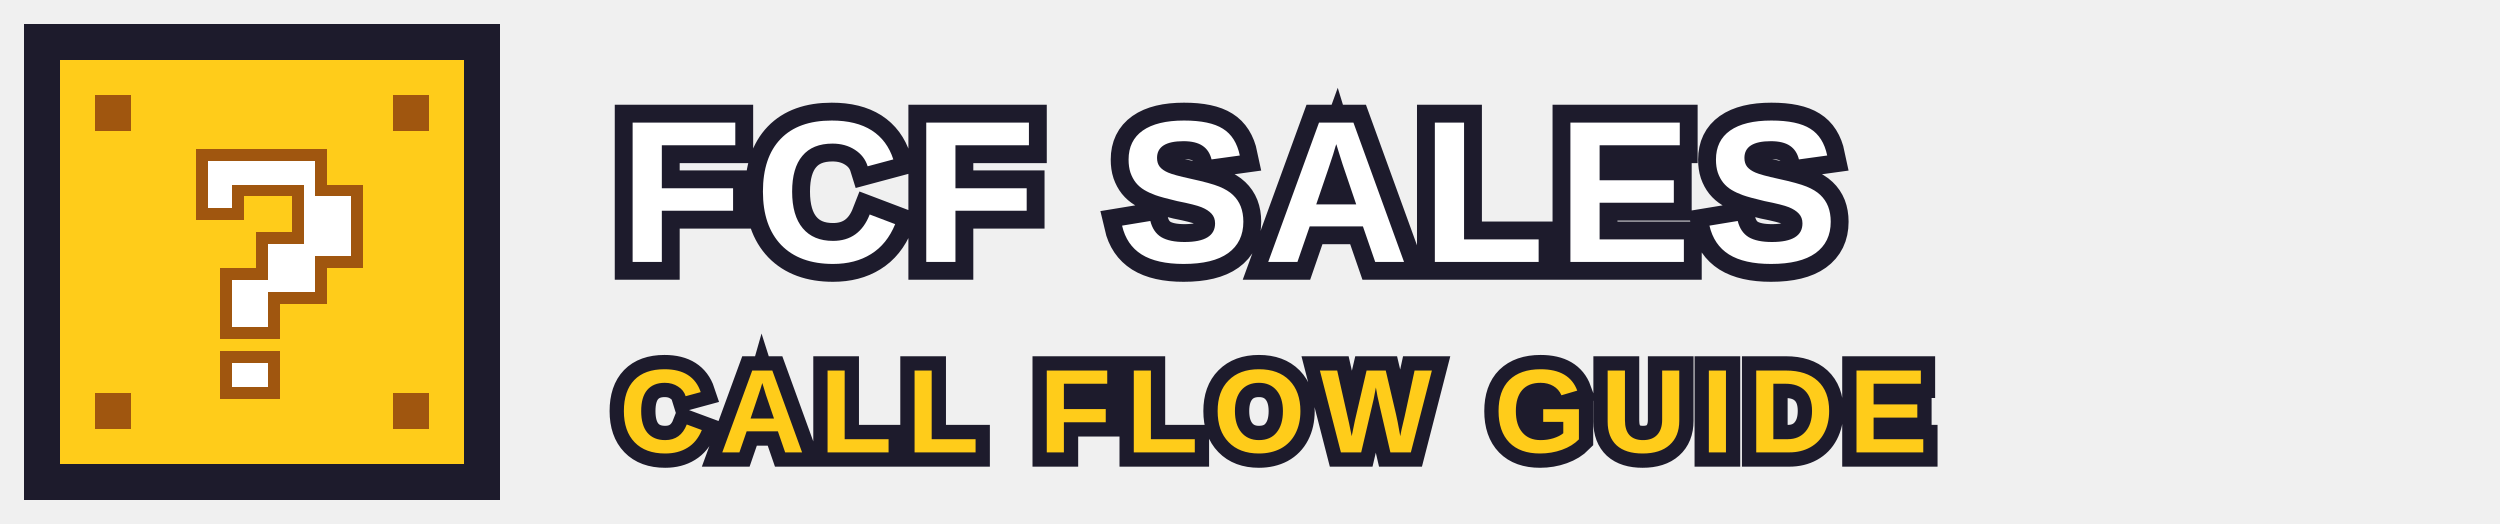
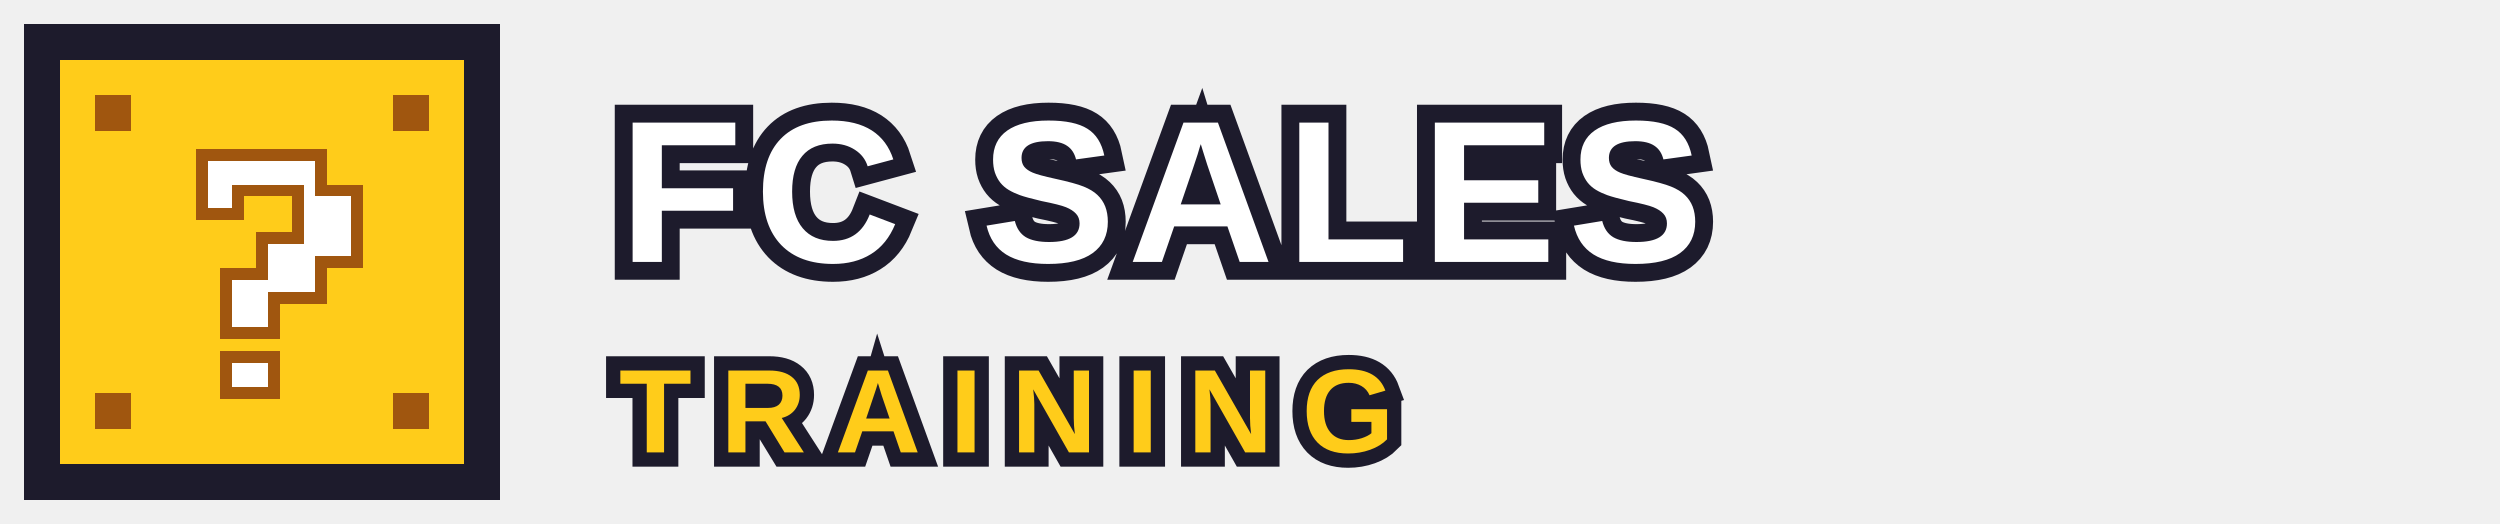
<svg xmlns="http://www.w3.org/2000/svg" width="210" height="44" viewBox="0 0 210 44" shape-rendering="crispEdges">
  <rect x="2" y="2" width="40" height="40" fill="#1d1b2c" />
  <rect x="5" y="5" width="34" height="34" fill="#ffcc1a" />
  <rect x="8" y="8" width="3" height="3" fill="#a0560f" />
  <rect x="33" y="8" width="3" height="3" fill="#a0560f" />
  <rect x="8" y="33" width="3" height="3" fill="#a0560f" />
  <rect x="33" y="33" width="3" height="3" fill="#a0560f" />
  <path d="M17 13h10v3h3v6h-3v3h-4v3h-4v-5h3v-3h3v-4h-5v2h-3z M19 30h4v3h-4z" fill="#ffffff" />
  <path d="M17 13h10v3h3v6h-3v3h-4v3h-4v-5h3v-3h3v-4h-5v2h-3z M19 30h4v3h-4z" fill="none" stroke="#a0560f" stroke-width="1" />
-   <text x="52" y="22" font-family="'Arial Black', 'Segoe UI Black', Arial, sans-serif" font-size="17" font-weight="900" fill="#ffffff" stroke="#1d1b2c" stroke-width="3" paint-order="stroke" letter-spacing="1">FCF SALES</text>
-   <text x="52" y="38" font-family="'Arial Black', 'Segoe UI Black', Arial, sans-serif" font-size="10" font-weight="900" fill="#ffcc1a" stroke="#1d1b2c" stroke-width="2.4" paint-order="stroke" letter-spacing="1.2">CALL FLOW GUIDE</text>
+   <text x="52" y="22" font-family="'Arial Black', 'Segoe UI Black', Arial, sans-serif" font-size="17" font-weight="900" fill="#ffffff" stroke="#1d1b2c" stroke-width="3" paint-order="stroke" letter-spacing="1">FC SALES</text>
+   <text x="52" y="38" font-family="'Arial Black', 'Segoe UI Black', Arial, sans-serif" font-size="10" font-weight="900" fill="#ffcc1a" stroke="#1d1b2c" stroke-width="2.4" paint-order="stroke" letter-spacing="2.4">TRAINING</text>
</svg>
